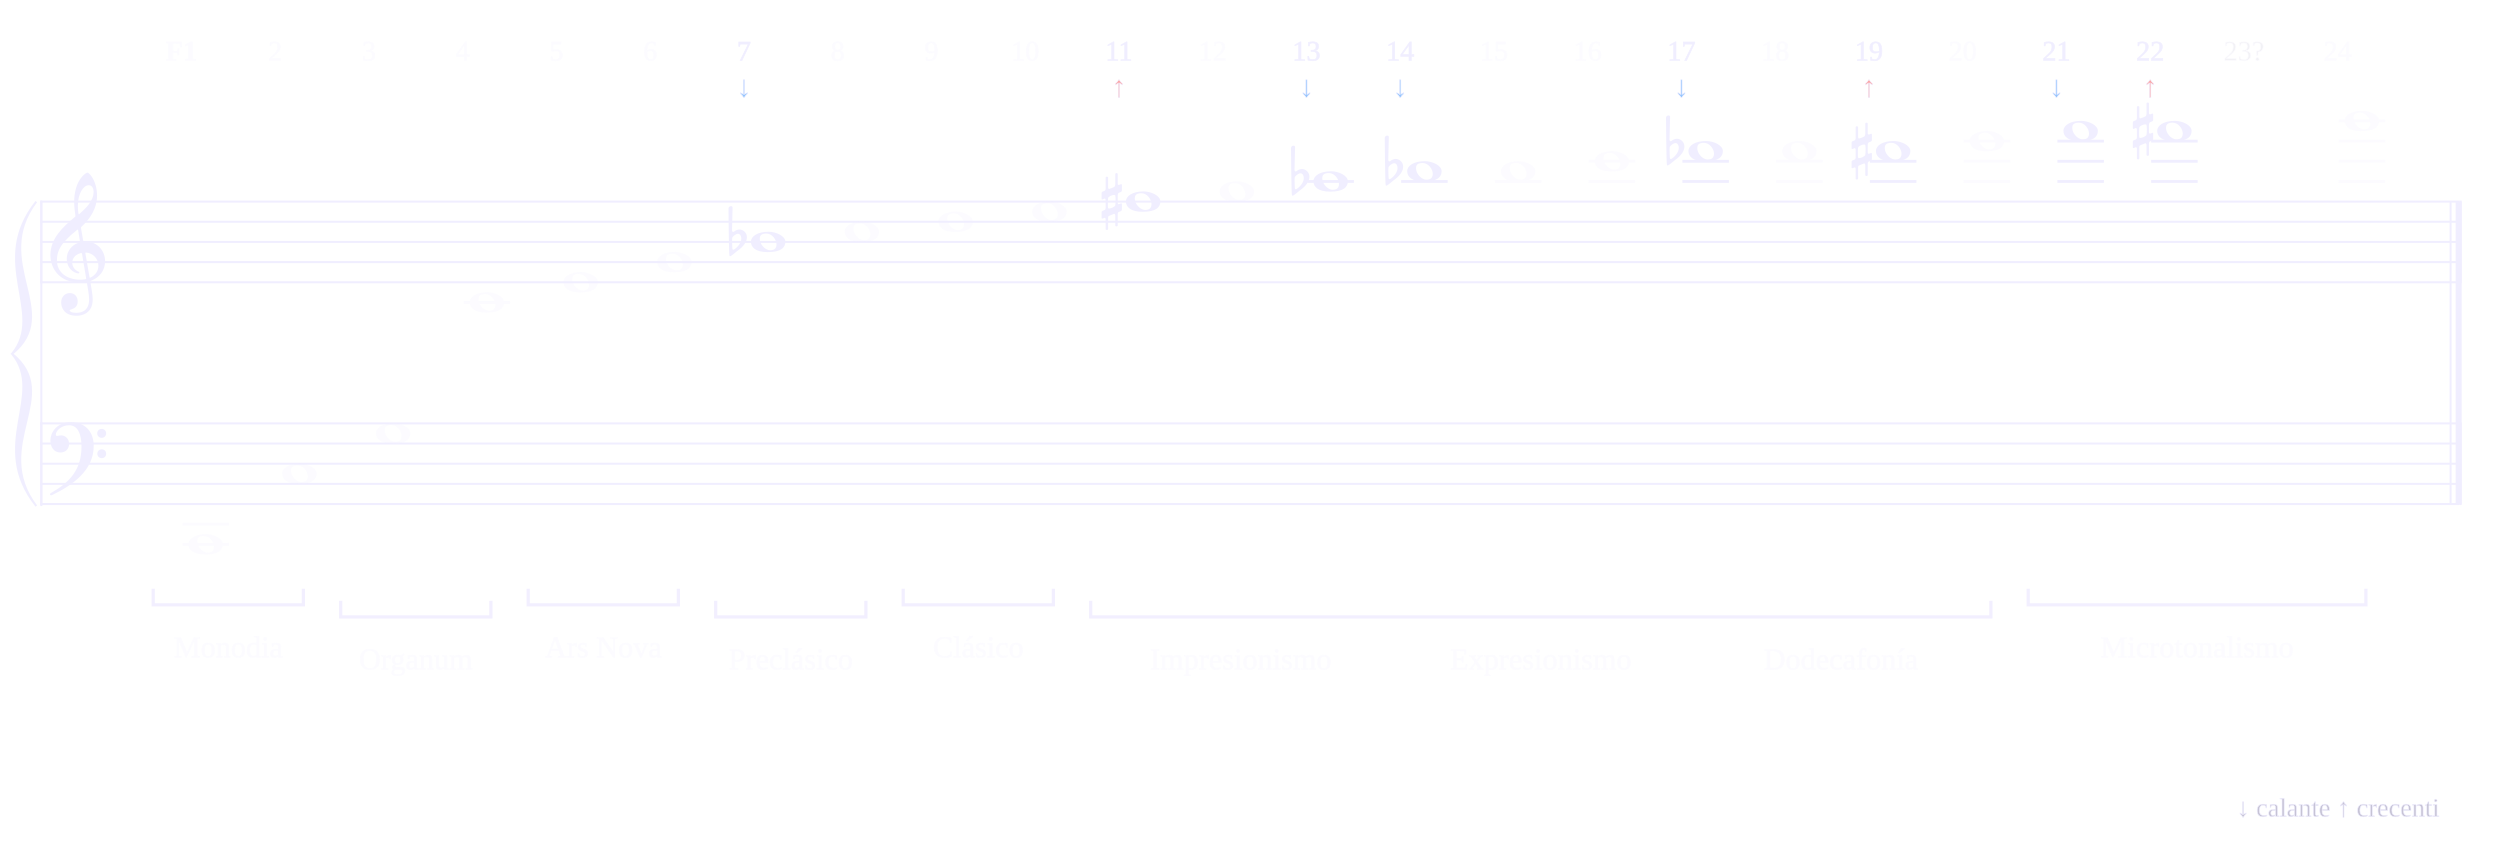
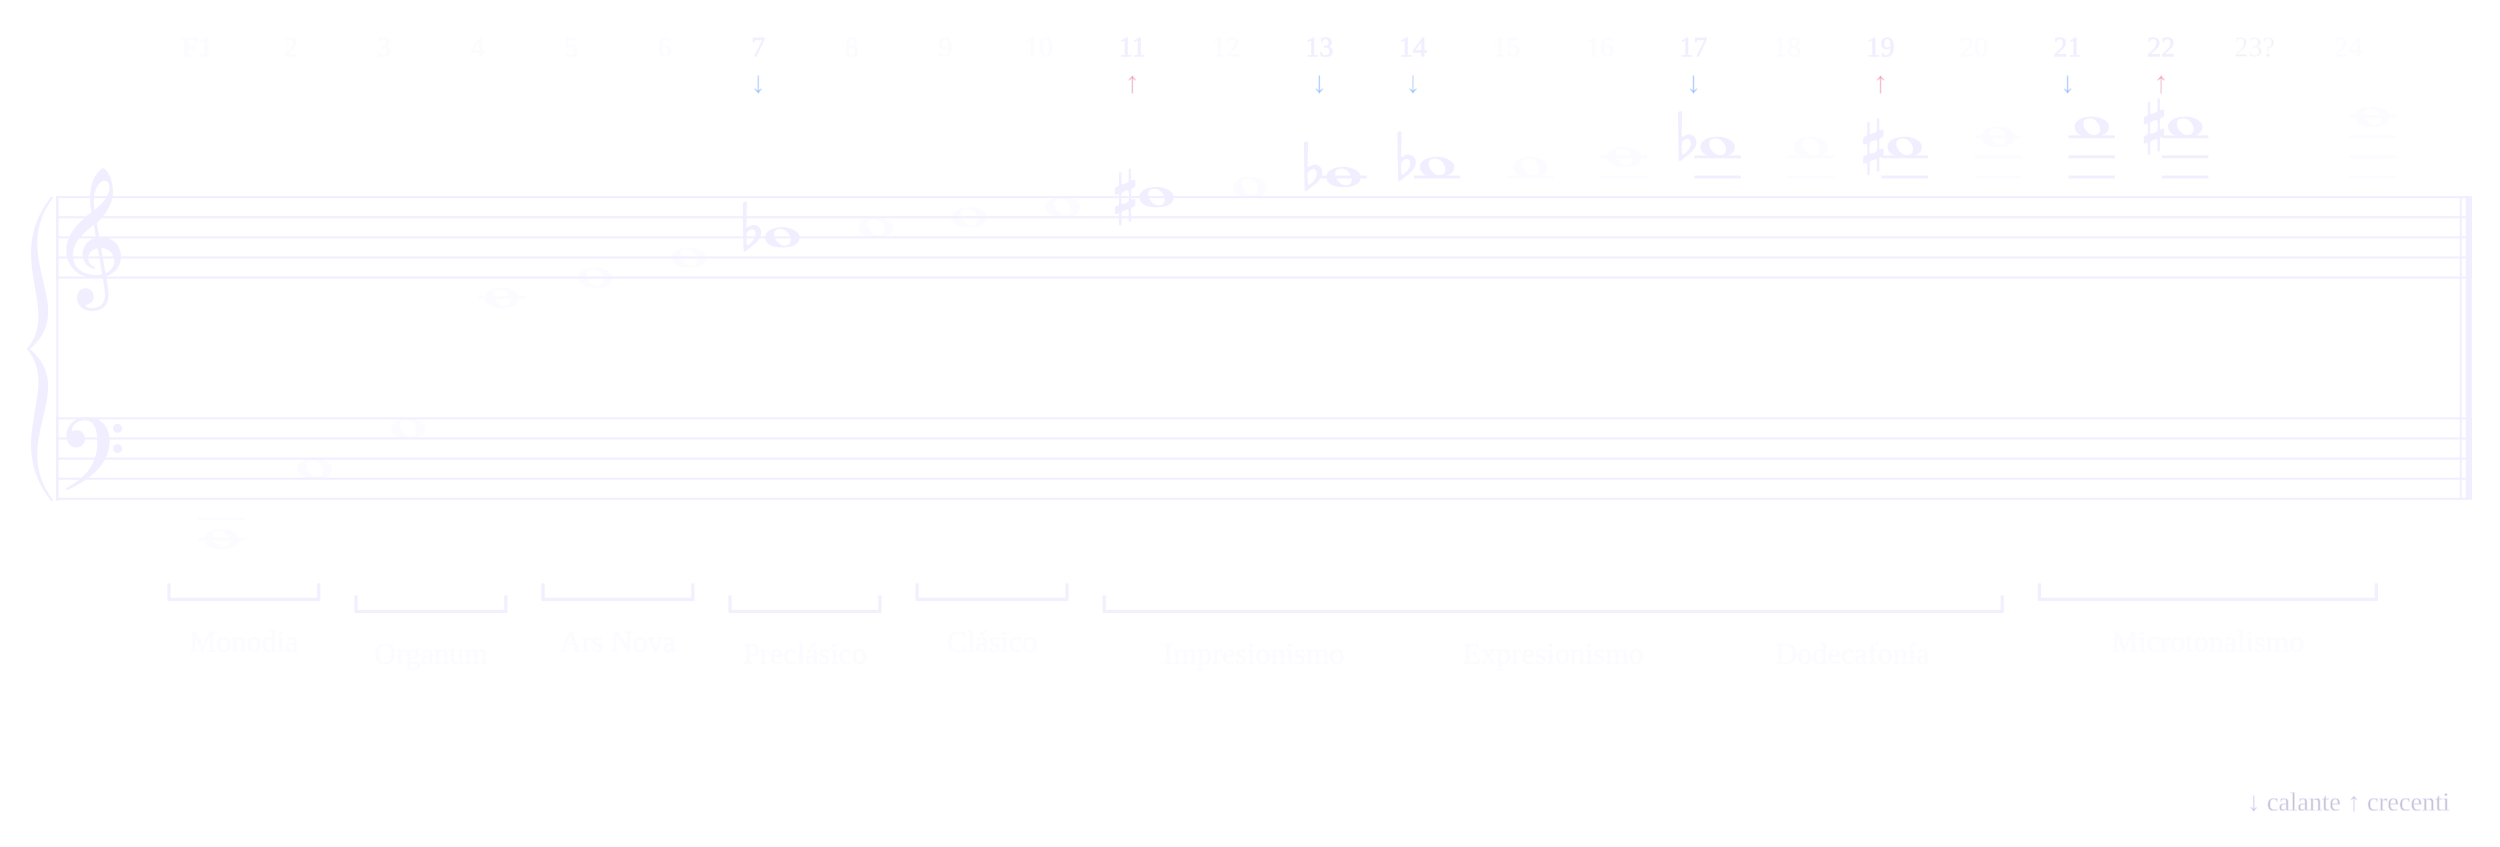
- <svg xmlns="http://www.w3.org/2000/svg" stroke-width="0.3" stroke-dasharray="none" fill="#f0eeff" stroke="#f0eeff" font-family="Arial, sans-serif" font-size="10pt" font-weight="normal" font-style="normal" viewBox="0 0 1240 420" role="img" style="width: 1240px; height: 420px;">
+ <svg xmlns="http://www.w3.org/2000/svg" stroke-width="0.3" stroke-dasharray="none" fill="#f0eeff" stroke="#f0eeff" font-family="Arial, sans-serif" font-size="10pt" font-weight="normal" font-style="normal" viewBox="-8 3 1243 419" style="width: 1240px; height: 420px;" role="img">
  <g class="vf-stave" id="vf-auto2156" stroke-width="1" fill="#f0eeff" stroke="#f0eeff">
    <path fill="none" d="M20 100L1220 100" />
    <path fill="none" d="M20 110L1220 110" />
    <path fill="none" d="M20 120L1220 120" />
    <path fill="none" d="M20 130L1220 130" />
    <path fill="none" d="M20 140L1220 140" />
  </g>
  <g class="vf-stavebarline" id="vf-auto2157" fill="#f0eeff" stroke="#f0eeff">
    <rect x="20" y="99.5" width="1" height="41" stroke="none" />
  </g>
  <g class="vf-stavebarline" id="vf-auto2158" fill="#f0eeff" stroke="#f0eeff">
    <rect x="1220" y="99.5" width="1" height="41" stroke="none" />
  </g>
  <g class="vf-clef" id="vf-auto2159" fill="#f0eeff" stroke="#f0eeff">
    <path stroke="none" d="M40.191 113.208C40.135 112.731,40.191 112.703,40.444 112.45C44.824 108.378,48.138 103.24,48.138 97.034C48.138 93.524,47.155 90.042,45.498 87.627C44.881 86.729,43.842 85.606,43.392 85.606C42.831 85.606,41.567 86.644,40.781 87.543C37.776 90.856,36.794 95.911,36.794 100.123C36.794 102.454,37.102 105.093,37.383 106.75C37.468 107.227,37.496 107.311,37.018 107.733C31.178 112.534,25 118.319,25 126.49C25 133.51,29.802 140.193,39.714 140.193C40.641 140.193,41.708 140.109,42.522 139.94C42.943 139.856,43.027 139.828,43.112 140.305C43.589 143.029,44.207 146.539,44.207 148.449C44.207 154.43,40.163 155.16,37.776 155.16C35.586 155.16,34.547 154.514,34.547 153.98C34.547 153.7,34.912 153.587,35.839 153.278C37.102 152.913,38.535 151.846,38.535 149.488C38.535 147.269,37.131 145.36,34.66 145.36C31.964 145.36,30.335 147.522,30.335 150.021C30.335 152.632,31.908 156.62,38.029 156.62C40.725 156.62,45.976 155.384,45.976 148.533C45.976 146.202,45.246 142.383,44.824 139.856C44.74 139.379,44.768 139.435,45.33 139.182C49.43 137.554,52.125 134.128,52.125 129.551C52.125 124.384,48.334 119.807,42.382 119.807C41.343 119.807,41.343 119.807,41.202 119.077M44.01 91.867C45.33 91.867,46.425 92.962,46.425 95.181C46.425 99.674,42.578 103.324,39.405 106.104C39.124 106.357,38.956 106.3,38.872 105.767C38.703 104.728,38.619 103.352,38.619 102.06C38.619 95.742,41.539 91.867,44.01 91.867M39.602 119.414C39.714 120.172,39.714 120.144,38.984 120.369C35.446 121.576,33.115 124.777,33.115 128.231C33.115 131.853,35.025 134.437,37.776 135.391C38.113 135.504,38.591 135.616,38.872 135.616C39.18 135.616,39.349 135.419,39.349 135.167C39.349 134.886,39.04 134.774,38.759 134.661C37.046 133.931,35.839 132.19,35.839 130.337C35.839 128.006,37.411 126.293,39.882 125.591C40.528 125.423,40.612 125.479,40.697 125.928L42.718 137.975C42.803 138.424,42.747 138.424,42.157 138.536C41.511 138.649,40.697 138.733,39.882 138.733C32.806 138.733,28.229 134.802,28.229 129.186C28.229 126.799,28.65 123.598,31.992 119.807C34.435 117.111,36.288 115.595,38.17 114.079C38.591 113.742,38.675 113.798,38.759 114.219M42.382 125.844C42.297 125.339,42.353 125.226,42.831 125.283C46.116 125.563,48.812 128.315,48.812 131.853C48.812 134.409,47.267 136.458,45.021 137.61C44.544 137.834,44.459 137.834,44.375 137.357" />
  </g>
  <g class="vf-stave" id="vf-auto2160" stroke-width="1" fill="#f0eeff" stroke="#f0eeff">
    <path fill="none" d="M20 210L1220 210" />
    <path fill="none" d="M20 220L1220 220" />
    <path fill="none" d="M20 230L1220 230" />
    <path fill="none" d="M20 240L1220 240" />
    <path fill="none" d="M20 250L1220 250" />
  </g>
  <g class="vf-stavebarline" id="vf-auto2161" fill="#f0eeff" stroke="#f0eeff">
    <rect x="20" y="209.5" width="1" height="41" stroke="none" />
  </g>
  <g class="vf-stavebarline" id="vf-auto2162" fill="#f0eeff" stroke="#f0eeff">
    <rect x="1220" y="209.5" width="1" height="41" stroke="none" />
  </g>
  <g class="vf-clef" id="vf-auto2163" fill="#f0eeff" stroke="#f0eeff">
    <path stroke="none" d="M35.193 209.414C28.145 209.414,25 214.552,25 218.428C25 221.657,26.685 224.437,29.97 224.437C32.525 224.437,34.266 222.668,34.266 220.168C34.266 217.585,32.357 215.956,30.391 215.956C29.296 215.956,28.875 216.237,28.37 216.237C27.836 216.237,27.696 215.928,27.696 215.507C27.696 213.907,30.139 210.93,34.266 210.93C38.535 210.93,40.416 215.142,40.416 221.488C40.416 232.776,34.828 239.094,25.393 244.458C25.028 244.654,24.803 244.879,24.803 245.188C24.803 245.44,24.972 245.665,25.337 245.665C25.534 245.665,25.758 245.609,26.011 245.469C35.951 240.611,46.481 233.422,46.481 221.123C46.481 214.103,42.185 209.414,35.193 209.414M50.44 212.727C49.177 212.727,48.222 213.682,48.222 214.946C48.222 216.209,49.177 217.164,50.44 217.164C51.676 217.164,52.659 216.209,52.659 214.946C52.659 213.682,51.676 212.727,50.44 212.727M50.469 222.864C49.233 222.864,48.278 223.791,48.278 225.054C48.278 226.318,49.233 227.245,50.469 227.245C51.732 227.245,52.659 226.318,52.659 225.054C52.659 223.791,51.732 222.864,50.469 222.864" />
  </g>
  <path fill="#f0eeff" stroke="none" d="M18 100C-4.8 130.2,31.2 155.115,6 175.5C31.2 195.885,-4.8 220.8,18 251C-6 220.8,22.8 195.885,6 175.5C22.8 155.115,-6 130.2,18 100" />
  <path stroke-width="1" fill="none" stroke="#f0eeff" d="M18 100C-4.8 130.2,31.2 155.115,6 175.5C31.2 195.885,-4.8 220.8,18 251C-6 220.8,22.8 195.885,6 175.5C22.8 155.115,-6 130.2,18 100" />
  <rect x="20" y="100" width="1" height="151" fill="#f0eeff" stroke="none" />
  <rect x="1215" y="100" width="1" height="150" fill="#f0eeff" stroke="none" />
  <rect x="1218" y="100" width="3" height="150" fill="#f0eeff" stroke="none" />
  <g fill="#f0eeff" stroke="#f0eeff" opacity="0.22">
    <g class="vf-stavenote" id="vf-auto2167">
      <path stroke-width="1.4" fill="none" stroke="#f0eeff" d="M90.464 260L113.536 260" />
      <path stroke-width="1.4" fill="none" stroke="#f0eeff" d="M90.464 270L113.536 270" />
      <g class="vf-notehead" id="vf-auto2170" pointer-events="bounding-box">
        <path stroke="none" d="M102.197 264.946C96.833 264.946,93.464 267.164,93.464 269.916C93.464 272.64,95.766 275.054,101.803 275.054C108.43 275.054,110.536 272.752,110.536 269.916C110.536 267.052,105.959 264.946,102.197 264.946M97.956 267.445C98.406 266.041,99.894 265.844,101.158 265.844C103.938 265.844,106.156 268.821,106.156 271.264C106.156 272.499,105.622 273.65,104.303 273.959C103.909 274.072,103.46 274.128,103.039 274.128C101.579 274.128,100.091 273.145,99.248 272.022C98.434 271.095,97.844 269.719,97.844 268.428C97.844 268.091,97.872 267.782,97.956 267.445" />
      </g>
    </g>
    <text x="90" y="30" fill="#f0eeff" font-family="Georgia, &quot;Times New Roman&quot;, serif" font-size="14" text-anchor="middle" font-weight="bold">F1</text>
  </g>
  <g fill="#f0eeff" stroke="#f0eeff" opacity="0.22">
    <g class="vf-stavenote" id="vf-auto2171">
      <g class="vf-notehead" id="vf-auto2174" pointer-events="bounding-box">
        <path stroke="none" d="M148.697 229.946C143.333 229.946,139.964 232.164,139.964 234.916C139.964 237.64,142.266 240.054,148.303 240.054C154.93 240.054,157.036 237.752,157.036 234.916C157.036 232.052,152.459 229.946,148.697 229.946M144.456 232.445C144.906 231.041,146.394 230.844,147.658 230.844C150.438 230.844,152.656 233.821,152.656 236.264C152.656 237.499,152.122 238.65,150.803 238.959C150.409 239.072,149.96 239.128,149.539 239.128C148.079 239.128,146.591 238.145,145.748 237.022C144.934 236.095,144.344 234.719,144.344 233.428C144.344 233.091,144.372 232.782,144.456 232.445" />
      </g>
    </g>
    <text x="136.5" y="30" fill="#f0eeff" font-family="Georgia, &quot;Times New Roman&quot;, serif" font-size="14" text-anchor="middle">2</text>
  </g>
  <g fill="#f0eeff" stroke="#f0eeff" opacity="0.22">
    <g class="vf-stavenote" id="vf-auto2175">
      <g class="vf-notehead" id="vf-auto2178" pointer-events="bounding-box">
        <path stroke="none" d="M195.197 209.946C189.833 209.946,186.464 212.164,186.464 214.916C186.464 217.64,188.766 220.054,194.803 220.054C201.43 220.054,203.536 217.752,203.536 214.916C203.536 212.052,198.959 209.946,195.197 209.946M190.956 212.445C191.406 211.041,192.894 210.844,194.158 210.844C196.938 210.844,199.156 213.821,199.156 216.264C199.156 217.499,198.622 218.65,197.303 218.959C196.909 219.072,196.46 219.128,196.039 219.128C194.579 219.128,193.091 218.145,192.248 217.022C191.434 216.095,190.844 214.719,190.844 213.428C190.844 213.091,190.872 212.782,190.956 212.445" />
      </g>
    </g>
    <text x="183" y="30" fill="#f0eeff" font-family="Georgia, &quot;Times New Roman&quot;, serif" font-size="14" text-anchor="middle">3</text>
  </g>
  <g fill="#f0eeff" stroke="#f0eeff" opacity="0.22">
    <g class="vf-stavenote" id="vf-auto2179">
      <path stroke-width="1.4" fill="none" stroke="#f0eeff" d="M229.964 150L253.036 150" />
      <g class="vf-notehead" id="vf-auto2182" pointer-events="bounding-box">
        <path stroke="none" d="M241.697 144.946C236.333 144.946,232.964 147.164,232.964 149.916C232.964 152.64,235.266 155.054,241.303 155.054C247.93 155.054,250.036 152.752,250.036 149.916C250.036 147.052,245.459 144.946,241.697 144.946M237.456 147.445C237.906 146.041,239.394 145.844,240.658 145.844C243.438 145.844,245.656 148.821,245.656 151.264C245.656 152.499,245.122 153.65,243.803 153.959C243.409 154.072,242.96 154.128,242.539 154.128C241.079 154.128,239.591 153.145,238.748 152.022C237.934 151.095,237.344 149.719,237.344 148.428C237.344 148.091,237.372 147.782,237.456 147.445" />
      </g>
    </g>
    <text x="229.5" y="30" fill="#f0eeff" font-family="Georgia, &quot;Times New Roman&quot;, serif" font-size="14" text-anchor="middle">4</text>
  </g>
  <g fill="#f0eeff" stroke="#f0eeff" opacity="0.22">
    <g class="vf-stavenote" id="vf-auto2183">
      <g class="vf-notehead" id="vf-auto2186" pointer-events="bounding-box">
        <path stroke="none" d="M288.197 134.946C282.833 134.946,279.464 137.164,279.464 139.916C279.464 142.64,281.766 145.054,287.803 145.054C294.43 145.054,296.536 142.752,296.536 139.916C296.536 137.052,291.959 134.946,288.197 134.946M283.956 137.445C284.406 136.041,285.894 135.844,287.158 135.844C289.938 135.844,292.156 138.821,292.156 141.264C292.156 142.499,291.622 143.65,290.303 143.959C289.909 144.072,289.46 144.128,289.039 144.128C287.579 144.128,286.091 143.145,285.248 142.022C284.434 141.095,283.844 139.719,283.844 138.428C283.844 138.091,283.872 137.782,283.956 137.445" />
      </g>
    </g>
    <text x="276" y="30" fill="#f0eeff" font-family="Georgia, &quot;Times New Roman&quot;, serif" font-size="14" text-anchor="middle">5</text>
  </g>
  <g fill="#f0eeff" stroke="#f0eeff" opacity="0.22">
    <g class="vf-stavenote" id="vf-auto2187">
      <g class="vf-notehead" id="vf-auto2190" pointer-events="bounding-box">
        <path stroke="none" d="M334.697 124.946C329.333 124.946,325.964 127.164,325.964 129.916C325.964 132.64,328.266 135.054,334.303 135.054C340.93 135.054,343.036 132.752,343.036 129.916C343.036 127.052,338.459 124.946,334.697 124.946M330.456 127.445C330.906 126.041,332.394 125.844,333.658 125.844C336.438 125.844,338.656 128.821,338.656 131.264C338.656 132.499,338.122 133.65,336.803 133.959C336.409 134.072,335.96 134.128,335.539 134.128C334.079 134.128,332.591 133.145,331.748 132.022C330.934 131.095,330.344 129.719,330.344 128.428C330.344 128.091,330.372 127.782,330.456 127.445" />
      </g>
    </g>
    <text x="322.5" y="30" fill="#f0eeff" font-family="Georgia, &quot;Times New Roman&quot;, serif" font-size="14" text-anchor="middle">6</text>
  </g>
  <g fill="#f0eeff" stroke="#f0eeff">
    <g class="vf-stavenote" id="vf-auto2191">
      <g class="vf-notehead" id="vf-auto2194" pointer-events="bounding-box">
        <path stroke="none" d="M381.197 114.946C375.833 114.946,372.464 117.164,372.464 119.916C372.464 122.64,374.766 125.054,380.803 125.054C387.43 125.054,389.536 122.752,389.536 119.916C389.536 117.052,384.959 114.946,381.197 114.946M376.956 117.445C377.406 116.041,378.894 115.844,380.158 115.844C382.938 115.844,385.156 118.821,385.156 121.264C385.156 122.499,384.622 123.65,383.303 123.959C382.909 124.072,382.46 124.128,382.039 124.128C380.579 124.128,379.091 123.145,378.248 122.022C377.434 121.095,376.844 119.719,376.844 118.428C376.844 118.091,376.872 117.782,376.956 117.445" />
        <path stroke="none" d="M361.815 126.88C361.955 127.048,362.068 127.076,362.18 127.076C362.32 127.076,362.433 126.992,362.433 126.992C363.64 126.318,364.623 125.223,365.634 124.521C369.228 122.022,370.464 119.551,370.464 117.697C370.464 115.395,368.695 113.935,366.841 113.822C366.139 113.822,365.185 114.131,364.623 114.496C364.37 114.693,363.921 115.058,363.724 115.058C363.64 115.058,363.612 115.058,363.528 115.03C363.247 114.918,363.079 114.609,363.079 114.328C363.107 113.457,363.359 103.742,363.359 102.927C363.359 102.478,362.994 102.253,362.601 102.253C362.012 102.253,361.366 102.647,361.338 103.377C361.338 103.377,361.506 126.458,361.815 126.88M363.247 123.285C363.247 123.285,363.107 120.842,363.107 119.242C363.107 118.596,363.163 118.091,363.191 117.95C363.472 117.136,365.1 115.956,366.027 115.956C367.206 115.956,367.684 117.304,367.684 118.315C367.684 120.477,365.83 122.668,364.09 123.763C363.921 123.847,363.809 123.875,363.696 123.875C363.331 123.875,363.247 123.482,363.247 123.285" />
      </g>
    </g>
    <text x="369" y="30" fill="#f0eeff" font-family="Georgia, &quot;Times New Roman&quot;, serif" font-size="14" text-anchor="middle">7</text>
    <text x="369" y="48" fill="#93c5fd" font-family="Georgia, &quot;Times New Roman&quot;, serif" font-size="15" text-anchor="middle">↓</text>
  </g>
  <g fill="#f0eeff" stroke="#f0eeff" opacity="0.22">
    <g class="vf-stavenote" id="vf-auto2197">
      <g class="vf-notehead" id="vf-auto2200" pointer-events="bounding-box">
        <path stroke="none" d="M427.697 109.946C422.333 109.946,418.964 112.164,418.964 114.916C418.964 117.64,421.266 120.054,427.303 120.054C433.93 120.054,436.036 117.752,436.036 114.916C436.036 112.052,431.459 109.946,427.697 109.946M423.456 112.445C423.906 111.041,425.394 110.844,426.658 110.844C429.438 110.844,431.656 113.821,431.656 116.264C431.656 117.499,431.122 118.65,429.803 118.959C429.409 119.072,428.96 119.128,428.539 119.128C427.079 119.128,425.591 118.145,424.748 117.022C423.934 116.095,423.344 114.719,423.344 113.428C423.344 113.091,423.372 112.782,423.456 112.445" />
      </g>
    </g>
    <text x="415.5" y="30" fill="#f0eeff" font-family="Georgia, &quot;Times New Roman&quot;, serif" font-size="14" text-anchor="middle">8</text>
  </g>
  <g fill="#f0eeff" stroke="#f0eeff" opacity="0.22">
    <g class="vf-stavenote" id="vf-auto2201">
      <g class="vf-notehead" id="vf-auto2204" pointer-events="bounding-box">
        <path stroke="none" d="M474.197 104.946C468.833 104.946,465.464 107.164,465.464 109.916C465.464 112.64,467.766 115.054,473.803 115.054C480.43 115.054,482.536 112.752,482.536 109.916C482.536 107.052,477.959 104.946,474.197 104.946M469.956 107.445C470.406 106.041,471.894 105.844,473.158 105.844C475.938 105.844,478.156 108.821,478.156 111.264C478.156 112.499,477.622 113.65,476.303 113.959C475.909 114.072,475.46 114.128,475.039 114.128C473.579 114.128,472.091 113.145,471.248 112.022C470.434 111.095,469.844 109.719,469.844 108.428C469.844 108.091,469.872 107.782,469.956 107.445" />
      </g>
    </g>
    <text x="462" y="30" fill="#f0eeff" font-family="Georgia, &quot;Times New Roman&quot;, serif" font-size="14" text-anchor="middle">9</text>
  </g>
  <g fill="#f0eeff" stroke="#f0eeff" opacity="0.22">
    <g class="vf-stavenote" id="vf-auto2205">
      <g class="vf-notehead" id="vf-auto2208" pointer-events="bounding-box">
        <path stroke="none" d="M520.697 99.946C515.333 99.946,511.964 102.164,511.964 104.916C511.964 107.64,514.266 110.054,520.303 110.054C526.93 110.054,529.036 107.752,529.036 104.916C529.036 102.052,524.459 99.946,520.697 99.946M516.456 102.445C516.906 101.041,518.394 100.844,519.658 100.844C522.438 100.844,524.656 103.821,524.656 106.264C524.656 107.499,524.122 108.65,522.803 108.959C522.409 109.072,521.96 109.128,521.539 109.128C520.079 109.128,518.591 108.145,517.748 107.022C516.934 106.095,516.344 104.719,516.344 103.428C516.344 103.091,516.372 102.782,516.456 102.445" />
      </g>
    </g>
    <text x="508.5" y="30" fill="#f0eeff" font-family="Georgia, &quot;Times New Roman&quot;, serif" font-size="14" text-anchor="middle">10</text>
  </g>
  <g fill="#f0eeff" stroke="#f0eeff">
    <g class="vf-stavenote" id="vf-auto2209">
      <g class="vf-notehead" id="vf-auto2212" pointer-events="bounding-box">
        <path stroke="none" d="M567.197 94.946C561.833 94.946,558.464 97.164,558.464 99.916C558.464 102.64,560.766 105.054,566.803 105.054C573.43 105.054,575.536 102.752,575.536 99.916C575.536 97.052,570.959 94.946,567.197 94.946M562.956 97.445C563.406 96.041,564.894 95.844,566.158 95.844C568.938 95.844,571.156 98.821,571.156 101.264C571.156 102.499,570.622 103.65,569.303 103.959C568.909 104.072,568.46 104.128,568.039 104.128C566.579 104.128,565.091 103.145,564.248 102.022C563.434 101.095,562.844 99.719,562.844 98.428C562.844 98.091,562.872 97.782,562.956 97.445" />
        <path stroke="none" d="M555.958 95.226C556.239 95.114,556.464 94.777,556.464 94.552L556.464 91.66C556.464 91.464,556.323 91.351,556.155 91.351C556.099 91.351,556.042 91.351,555.958 91.379C555.958 91.379,555.144 91.716,554.947 91.744C554.667 91.744,554.386 91.548,554.386 91.239L554.386 86.297C554.386 86.044,554.133 85.848,553.824 85.848C553.431 85.848,553.178 86.044,553.178 86.297L553.178 91.548C553.122 91.941,553.01 92.475,552.645 92.727C552.167 93.008,550.792 93.57,550.09 93.738C549.753 93.738,549.612 93.261,549.612 92.924L549.612 88.066C549.612 87.841,549.331 87.617,549.051 87.617C548.657 87.617,548.405 87.841,548.405 88.066L548.405 93.542C548.405 94.103,548.152 94.496,547.927 94.609C547.675 94.749,546.86 95.058,546.86 95.058C546.58 95.142,546.383 95.479,546.383 95.704L546.383 98.596C546.383 98.821,546.495 98.961,546.748 98.961L546.832 98.905C546.86 98.905,547.478 98.652,547.787 98.512L547.843 98.456C548.152 98.456,548.405 98.877,548.405 99.186L548.405 103.201C548.405 103.65,548.208 104.015,547.955 104.128C547.731 104.212,546.86 104.577,546.86 104.577C546.58 104.661,546.383 104.97,546.383 105.223L546.383 108.087C546.383 108.34,546.495 108.452,546.748 108.452L546.832 108.424C546.86 108.424,547.422 108.171,547.787 108.059C547.843 108.003,547.871 108.003,547.927 108.003C548.208 108.003,548.405 108.452,548.405 108.649L548.405 113.619C548.405 113.872,548.657 114.068,548.938 114.068C549.331 114.068,549.612 113.872,549.612 113.619L549.612 108.003C549.612 107.469,549.809 107.188,550.033 107.104L552.476 106.093C552.476 106.093,552.532 106.093,552.532 106.093L552.617 106.065C552.982 106.065,553.178 106.543,553.178 106.795L553.178 111.85C553.178 112.102,553.431 112.299,553.712 112.299C554.133 112.299,554.386 112.102,554.386 111.85L554.386 106.093C554.386 105.784,554.554 105.307,554.835 105.167C555.116 105.054,555.958 104.717,555.958 104.717C556.239 104.605,556.464 104.296,556.464 104.044L556.464 101.179C556.464 100.983,556.323 100.842,556.155 100.842C556.099 100.842,556.042 100.842,555.958 100.899L554.919 101.292C554.667 101.292,554.386 101.039,554.386 100.562L554.386 96.799C554.386 96.518,554.582 95.76,554.919 95.62M553.178 101.825C552.926 102.64,551.044 103.426,550.09 103.426C549.865 103.426,549.668 103.37,549.612 103.229C549.528 103.061,549.5 102.19,549.5 101.207C549.5 99.972,549.528 98.54,549.612 98.231C549.696 97.529,551.55 96.687,552.561 96.687C552.841 96.687,553.094 96.771,553.178 96.939C553.263 97.136,553.347 98.147,553.347 99.242C553.347 100.337,553.263 101.46,553.178 101.825" />
      </g>
    </g>
    <text x="555" y="30" fill="#f0eeff" font-family="Georgia, &quot;Times New Roman&quot;, serif" font-size="14" text-anchor="middle">11</text>
    <text x="555" y="48" fill="#fca5a5" font-family="Georgia, &quot;Times New Roman&quot;, serif" font-size="15" text-anchor="middle">↑</text>
  </g>
  <g fill="#f0eeff" stroke="#f0eeff" opacity="0.22">
    <g class="vf-stavenote" id="vf-auto2215">
      <g class="vf-notehead" id="vf-auto2218" pointer-events="bounding-box">
        <path stroke="none" d="M613.697 89.946C608.333 89.946,604.964 92.164,604.964 94.916C604.964 97.64,607.266 100.054,613.303 100.054C619.93 100.054,622.036 97.752,622.036 94.916C622.036 92.052,617.459 89.946,613.697 89.946M609.456 92.445C609.906 91.041,611.394 90.844,612.658 90.844C615.438 90.844,617.656 93.821,617.656 96.264C617.656 97.499,617.122 98.65,615.803 98.959C615.409 99.072,614.96 99.128,614.539 99.128C613.079 99.128,611.591 98.145,610.748 97.022C609.934 96.095,609.344 94.719,609.344 93.428C609.344 93.091,609.372 92.782,609.456 92.445" />
      </g>
    </g>
    <text x="601.5" y="30" fill="#f0eeff" font-family="Georgia, &quot;Times New Roman&quot;, serif" font-size="14" text-anchor="middle">12</text>
  </g>
  <g fill="#f0eeff" stroke="#f0eeff">
    <g class="vf-stavenote" id="vf-auto2219">
      <path stroke-width="1.4" fill="none" stroke="#f0eeff" d="M648.464 90L671.536 90" />
      <g class="vf-notehead" id="vf-auto2222" pointer-events="bounding-box">
        <path stroke="none" d="M660.197 84.946C654.833 84.946,651.464 87.164,651.464 89.916C651.464 92.64,653.766 95.054,659.803 95.054C666.43 95.054,668.536 92.752,668.536 89.916C668.536 87.052,663.959 84.946,660.197 84.946M655.956 87.445C656.406 86.041,657.894 85.844,659.158 85.844C661.938 85.844,664.156 88.821,664.156 91.264C664.156 92.499,663.622 93.65,662.303 93.959C661.909 94.072,661.46 94.128,661.039 94.128C659.579 94.128,658.091 93.145,657.248 92.022C656.434 91.095,655.844 89.719,655.844 88.428C655.844 88.091,655.872 87.782,655.956 87.445" />
        <path stroke="none" d="M640.815 96.88C640.955 97.048,641.068 97.076,641.18 97.076C641.32 97.076,641.433 96.992,641.433 96.992C642.64 96.318,643.623 95.223,644.634 94.521C648.228 92.022,649.464 89.551,649.464 87.697C649.464 85.395,647.695 83.935,645.841 83.822C645.139 83.822,644.185 84.131,643.623 84.496C643.37 84.693,642.921 85.058,642.724 85.058C642.64 85.058,642.612 85.058,642.528 85.03C642.247 84.918,642.079 84.609,642.079 84.328C642.107 83.457,642.359 73.742,642.359 72.927C642.359 72.478,641.994 72.253,641.601 72.253C641.012 72.253,640.366 72.647,640.338 73.377C640.338 73.377,640.506 96.458,640.815 96.88M642.247 93.285C642.247 93.285,642.107 90.842,642.107 89.242C642.107 88.596,642.163 88.091,642.191 87.95C642.472 87.136,644.1 85.956,645.027 85.956C646.206 85.956,646.684 87.304,646.684 88.315C646.684 90.477,644.83 92.668,643.09 93.763C642.921 93.847,642.809 93.875,642.696 93.875C642.331 93.875,642.247 93.482,642.247 93.285" />
      </g>
    </g>
    <text x="648" y="30" fill="#f0eeff" font-family="Georgia, &quot;Times New Roman&quot;, serif" font-size="14" text-anchor="middle">13</text>
    <text x="648" y="48" fill="#93c5fd" font-family="Georgia, &quot;Times New Roman&quot;, serif" font-size="15" text-anchor="middle">↓</text>
  </g>
  <g fill="#f0eeff" stroke="#f0eeff">
    <g class="vf-stavenote" id="vf-auto2225">
      <path stroke-width="1.4" fill="none" stroke="#f0eeff" d="M694.964 90L718.036 90" />
      <g class="vf-notehead" id="vf-auto2228" pointer-events="bounding-box">
        <path stroke="none" d="M706.697 79.946C701.333 79.946,697.964 82.164,697.964 84.916C697.964 87.64,700.266 90.054,706.303 90.054C712.93 90.054,715.036 87.752,715.036 84.916C715.036 82.052,710.459 79.946,706.697 79.946M702.456 82.445C702.906 81.041,704.394 80.844,705.658 80.844C708.438 80.844,710.656 83.821,710.656 86.264C710.656 87.499,710.122 88.65,708.803 88.959C708.409 89.072,707.96 89.128,707.539 89.128C706.079 89.128,704.591 88.145,703.748 87.022C702.934 86.095,702.344 84.719,702.344 83.428C702.344 83.091,702.372 82.782,702.456 82.445" />
        <path stroke="none" d="M687.315 91.88C687.455 92.048,687.568 92.076,687.68 92.076C687.82 92.076,687.933 91.992,687.933 91.992C689.14 91.318,690.123 90.223,691.134 89.521C694.728 87.022,695.964 84.551,695.964 82.697C695.964 80.395,694.195 78.935,692.341 78.822C691.639 78.822,690.685 79.131,690.123 79.496C689.87 79.693,689.421 80.058,689.224 80.058C689.14 80.058,689.112 80.058,689.028 80.03C688.747 79.918,688.579 79.609,688.579 79.328C688.607 78.457,688.859 68.742,688.859 67.927C688.859 67.478,688.494 67.253,688.101 67.253C687.512 67.253,686.866 67.647,686.838 68.377C686.838 68.377,687.006 91.458,687.315 91.88M688.747 88.285C688.747 88.285,688.607 85.842,688.607 84.242C688.607 83.596,688.663 83.091,688.691 82.95C688.972 82.136,690.6 80.956,691.527 80.956C692.706 80.956,693.184 82.304,693.184 83.315C693.184 85.477,691.33 87.668,689.59 88.763C689.421 88.847,689.309 88.875,689.196 88.875C688.831 88.875,688.747 88.482,688.747 88.285" />
      </g>
    </g>
    <text x="694.5" y="30" fill="#f0eeff" font-family="Georgia, &quot;Times New Roman&quot;, serif" font-size="14" text-anchor="middle">14</text>
    <text x="694.5" y="48" fill="#93c5fd" font-family="Georgia, &quot;Times New Roman&quot;, serif" font-size="15" text-anchor="middle">↓</text>
  </g>
  <g fill="#f0eeff" stroke="#f0eeff" opacity="0.22">
    <g class="vf-stavenote" id="vf-auto2231">
      <path stroke-width="1.4" fill="none" stroke="#f0eeff" d="M741.464 90L764.536 90" />
      <g class="vf-notehead" id="vf-auto2234" pointer-events="bounding-box">
        <path stroke="none" d="M753.197 79.946C747.833 79.946,744.464 82.164,744.464 84.916C744.464 87.64,746.766 90.054,752.803 90.054C759.43 90.054,761.536 87.752,761.536 84.916C761.536 82.052,756.959 79.946,753.197 79.946M748.956 82.445C749.406 81.041,750.894 80.844,752.158 80.844C754.938 80.844,757.156 83.821,757.156 86.264C757.156 87.499,756.622 88.65,755.303 88.959C754.909 89.072,754.46 89.128,754.039 89.128C752.579 89.128,751.091 88.145,750.248 87.022C749.434 86.095,748.844 84.719,748.844 83.428C748.844 83.091,748.872 82.782,748.956 82.445" />
      </g>
    </g>
    <text x="741" y="30" fill="#f0eeff" font-family="Georgia, &quot;Times New Roman&quot;, serif" font-size="14" text-anchor="middle">15</text>
  </g>
  <g fill="#f0eeff" stroke="#f0eeff" opacity="0.22">
    <g class="vf-stavenote" id="vf-auto2235">
      <path stroke-width="1.4" fill="none" stroke="#f0eeff" d="M787.964 90L811.036 90" />
      <path stroke-width="1.4" fill="none" stroke="#f0eeff" d="M787.964 80L811.036 80" />
      <g class="vf-notehead" id="vf-auto2238" pointer-events="bounding-box">
        <path stroke="none" d="M799.697 74.946C794.333 74.946,790.964 77.164,790.964 79.916C790.964 82.64,793.266 85.054,799.303 85.054C805.93 85.054,808.036 82.752,808.036 79.916C808.036 77.052,803.459 74.946,799.697 74.946M795.456 77.445C795.906 76.041,797.394 75.844,798.658 75.844C801.438 75.844,803.656 78.821,803.656 81.264C803.656 82.499,803.122 83.65,801.803 83.959C801.409 84.072,800.96 84.128,800.539 84.128C799.079 84.128,797.591 83.145,796.748 82.022C795.934 81.095,795.344 79.719,795.344 78.428C795.344 78.091,795.372 77.782,795.456 77.445" />
      </g>
    </g>
    <text x="787.5" y="30" fill="#f0eeff" font-family="Georgia, &quot;Times New Roman&quot;, serif" font-size="14" text-anchor="middle">16</text>
  </g>
  <g fill="#f0eeff" stroke="#f0eeff">
    <g class="vf-stavenote" id="vf-auto2239">
      <path stroke-width="1.4" fill="none" stroke="#f0eeff" d="M834.464 90L857.536 90" />
      <path stroke-width="1.4" fill="none" stroke="#f0eeff" d="M834.464 80L857.536 80" />
      <g class="vf-notehead" id="vf-auto2242" pointer-events="bounding-box">
        <path stroke="none" d="M846.197 69.946C840.833 69.946,837.464 72.164,837.464 74.916C837.464 77.64,839.766 80.054,845.803 80.054C852.43 80.054,854.536 77.752,854.536 74.916C854.536 72.052,849.959 69.946,846.197 69.946M841.956 72.445C842.406 71.041,843.894 70.844,845.158 70.844C847.938 70.844,850.156 73.821,850.156 76.264C850.156 77.499,849.622 78.65,848.303 78.959C847.909 79.072,847.46 79.128,847.039 79.128C845.579 79.128,844.091 78.145,843.248 77.022C842.434 76.095,841.844 74.719,841.844 73.428C841.844 73.091,841.872 72.782,841.956 72.445" />
        <path stroke="none" d="M826.815 81.88C826.955 82.048,827.068 82.076,827.18 82.076C827.32 82.076,827.433 81.992,827.433 81.992C828.64 81.318,829.623 80.223,830.634 79.521C834.228 77.022,835.464 74.551,835.464 72.697C835.464 70.395,833.695 68.935,831.841 68.822C831.139 68.822,830.185 69.131,829.623 69.496C829.37 69.693,828.921 70.058,828.724 70.058C828.64 70.058,828.612 70.058,828.528 70.03C828.247 69.918,828.079 69.609,828.079 69.328C828.107 68.457,828.359 58.742,828.359 57.927C828.359 57.478,827.994 57.253,827.601 57.253C827.012 57.253,826.366 57.647,826.338 58.377C826.338 58.377,826.506 81.458,826.815 81.88M828.247 78.285C828.247 78.285,828.107 75.842,828.107 74.242C828.107 73.596,828.163 73.091,828.191 72.95C828.472 72.136,830.1 70.956,831.027 70.956C832.206 70.956,832.684 72.304,832.684 73.315C832.684 75.477,830.83 77.668,829.09 78.763C828.921 78.847,828.809 78.875,828.696 78.875C828.331 78.875,828.247 78.482,828.247 78.285" />
      </g>
    </g>
    <text x="834" y="30" fill="#f0eeff" font-family="Georgia, &quot;Times New Roman&quot;, serif" font-size="14" text-anchor="middle">17</text>
    <text x="834" y="48" fill="#93c5fd" font-family="Georgia, &quot;Times New Roman&quot;, serif" font-size="15" text-anchor="middle">↓</text>
  </g>
  <g fill="#f0eeff" stroke="#f0eeff" opacity="0.22">
    <g class="vf-stavenote" id="vf-auto2245">
      <path stroke-width="1.4" fill="none" stroke="#f0eeff" d="M880.964 90L904.036 90" />
      <path stroke-width="1.4" fill="none" stroke="#f0eeff" d="M880.964 80L904.036 80" />
      <g class="vf-notehead" id="vf-auto2248" pointer-events="bounding-box">
        <path stroke="none" d="M892.697 69.946C887.333 69.946,883.964 72.164,883.964 74.916C883.964 77.64,886.266 80.054,892.303 80.054C898.93 80.054,901.036 77.752,901.036 74.916C901.036 72.052,896.459 69.946,892.697 69.946M888.456 72.445C888.906 71.041,890.394 70.844,891.658 70.844C894.438 70.844,896.656 73.821,896.656 76.264C896.656 77.499,896.122 78.65,894.803 78.959C894.409 79.072,893.96 79.128,893.539 79.128C892.079 79.128,890.591 78.145,889.748 77.022C888.934 76.095,888.344 74.719,888.344 73.428C888.344 73.091,888.372 72.782,888.456 72.445" />
      </g>
    </g>
    <text x="880.5" y="30" fill="#f0eeff" font-family="Georgia, &quot;Times New Roman&quot;, serif" font-size="14" text-anchor="middle">18</text>
  </g>
  <g fill="#f0eeff" stroke="#f0eeff">
    <g class="vf-stavenote" id="vf-auto2249">
      <path stroke-width="1.4" fill="none" stroke="#f0eeff" d="M927.464 90L950.536 90" />
      <path stroke-width="1.4" fill="none" stroke="#f0eeff" d="M927.464 80L950.536 80" />
      <g class="vf-notehead" id="vf-auto2252" pointer-events="bounding-box">
        <path stroke="none" d="M939.197 69.946C933.833 69.946,930.464 72.164,930.464 74.916C930.464 77.64,932.766 80.054,938.803 80.054C945.43 80.054,947.536 77.752,947.536 74.916C947.536 72.052,942.959 69.946,939.197 69.946M934.956 72.445C935.406 71.041,936.894 70.844,938.158 70.844C940.938 70.844,943.156 73.821,943.156 76.264C943.156 77.499,942.622 78.65,941.303 78.959C940.909 79.072,940.46 79.128,940.039 79.128C938.579 79.128,937.091 78.145,936.248 77.022C935.434 76.095,934.844 74.719,934.844 73.428C934.844 73.091,934.872 72.782,934.956 72.445" />
        <path stroke="none" d="M927.958 70.226C928.239 70.114,928.464 69.777,928.464 69.552L928.464 66.66C928.464 66.464,928.323 66.351,928.155 66.351C928.099 66.351,928.042 66.351,927.958 66.379C927.958 66.379,927.144 66.716,926.947 66.744C926.667 66.744,926.386 66.548,926.386 66.239L926.386 61.297C926.386 61.044,926.133 60.848,925.824 60.848C925.431 60.848,925.178 61.044,925.178 61.297L925.178 66.548C925.122 66.941,925.01 67.475,924.645 67.727C924.167 68.008,922.792 68.57,922.09 68.738C921.753 68.738,921.612 68.261,921.612 67.924L921.612 63.066C921.612 62.841,921.331 62.617,921.051 62.617C920.657 62.617,920.405 62.841,920.405 63.066L920.405 68.542C920.405 69.103,920.152 69.496,919.927 69.609C919.675 69.749,918.86 70.058,918.86 70.058C918.58 70.142,918.383 70.479,918.383 70.704L918.383 73.596C918.383 73.821,918.495 73.961,918.748 73.961L918.832 73.905C918.86 73.905,919.478 73.652,919.787 73.512L919.843 73.456C920.152 73.456,920.405 73.877,920.405 74.186L920.405 78.201C920.405 78.65,920.208 79.015,919.955 79.128C919.731 79.212,918.86 79.577,918.86 79.577C918.58 79.661,918.383 79.97,918.383 80.223L918.383 83.087C918.383 83.34,918.495 83.452,918.748 83.452L918.832 83.424C918.86 83.424,919.422 83.171,919.787 83.059C919.843 83.003,919.871 83.003,919.927 83.003C920.208 83.003,920.405 83.452,920.405 83.649L920.405 88.619C920.405 88.872,920.657 89.068,920.938 89.068C921.331 89.068,921.612 88.872,921.612 88.619L921.612 83.003C921.612 82.469,921.809 82.188,922.033 82.104L924.476 81.093C924.476 81.093,924.532 81.093,924.532 81.093L924.617 81.065C924.982 81.065,925.178 81.543,925.178 81.795L925.178 86.85C925.178 87.102,925.431 87.299,925.712 87.299C926.133 87.299,926.386 87.102,926.386 86.85L926.386 81.093C926.386 80.784,926.554 80.307,926.835 80.167C927.116 80.054,927.958 79.717,927.958 79.717C928.239 79.605,928.464 79.296,928.464 79.044L928.464 76.179C928.464 75.983,928.323 75.842,928.155 75.842C928.099 75.842,928.042 75.842,927.958 75.899L926.919 76.292C926.667 76.292,926.386 76.039,926.386 75.562L926.386 71.799C926.386 71.518,926.582 70.76,926.919 70.62M925.178 76.825C924.926 77.64,923.044 78.426,922.09 78.426C921.865 78.426,921.668 78.37,921.612 78.229C921.528 78.061,921.5 77.19,921.5 76.207C921.5 74.972,921.528 73.54,921.612 73.231C921.696 72.529,923.55 71.687,924.561 71.687C924.841 71.687,925.094 71.771,925.178 71.939C925.263 72.136,925.347 73.147,925.347 74.242C925.347 75.337,925.263 76.46,925.178 76.825" />
      </g>
    </g>
    <text x="927" y="30" fill="#f0eeff" font-family="Georgia, &quot;Times New Roman&quot;, serif" font-size="14" text-anchor="middle">19</text>
    <text x="927" y="48" fill="#fca5a5" font-family="Georgia, &quot;Times New Roman&quot;, serif" font-size="15" text-anchor="middle">↑</text>
  </g>
  <g fill="#f0eeff" stroke="#f0eeff" opacity="0.22">
    <g class="vf-stavenote" id="vf-auto2255">
      <path stroke-width="1.4" fill="none" stroke="#f0eeff" d="M973.964 90L997.036 90" />
      <path stroke-width="1.4" fill="none" stroke="#f0eeff" d="M973.964 80L997.036 80" />
      <path stroke-width="1.4" fill="none" stroke="#f0eeff" d="M973.964 70L997.036 70" />
      <g class="vf-notehead" id="vf-auto2258" pointer-events="bounding-box">
        <path stroke="none" d="M985.697 64.946C980.333 64.946,976.964 67.164,976.964 69.916C976.964 72.64,979.266 75.054,985.303 75.054C991.93 75.054,994.036 72.752,994.036 69.916C994.036 67.052,989.459 64.946,985.697 64.946M981.456 67.445C981.906 66.041,983.394 65.844,984.658 65.844C987.438 65.844,989.656 68.821,989.656 71.264C989.656 72.499,989.122 73.65,987.803 73.959C987.409 74.072,986.96 74.128,986.539 74.128C985.079 74.128,983.591 73.145,982.748 72.022C981.934 71.095,981.344 69.719,981.344 68.428C981.344 68.091,981.372 67.782,981.456 67.445" />
      </g>
    </g>
    <text x="973.5" y="30" fill="#f0eeff" font-family="Georgia, &quot;Times New Roman&quot;, serif" font-size="14" text-anchor="middle">20</text>
  </g>
  <g fill="#f0eeff" stroke="#f0eeff">
    <g class="vf-stavenote" id="vf-auto2259">
      <path stroke-width="1.4" fill="none" stroke="#f0eeff" d="M1020.464 90L1043.536 90" />
      <path stroke-width="1.4" fill="none" stroke="#f0eeff" d="M1020.464 80L1043.536 80" />
      <path stroke-width="1.4" fill="none" stroke="#f0eeff" d="M1020.464 70L1043.536 70" />
      <g class="vf-notehead" id="vf-auto2262" pointer-events="bounding-box">
        <path stroke="none" d="M1032.197 59.946C1026.833 59.946,1023.464 62.164,1023.464 64.916C1023.464 67.64,1025.766 70.054,1031.803 70.054C1038.43 70.054,1040.536 67.752,1040.536 64.916C1040.536 62.052,1035.959 59.946,1032.197 59.946M1027.956 62.445C1028.406 61.041,1029.894 60.844,1031.158 60.844C1033.938 60.844,1036.156 63.821,1036.156 66.264C1036.156 67.499,1035.622 68.65,1034.303 68.959C1033.909 69.072,1033.46 69.128,1033.039 69.128C1031.579 69.128,1030.091 68.145,1029.248 67.022C1028.434 66.095,1027.844 64.719,1027.844 63.428C1027.844 63.091,1027.872 62.782,1027.956 62.445" />
      </g>
    </g>
    <text x="1020" y="30" fill="#f0eeff" font-family="Georgia, &quot;Times New Roman&quot;, serif" font-size="14" text-anchor="middle">21</text>
    <text x="1020" y="48" fill="#93c5fd" font-family="Georgia, &quot;Times New Roman&quot;, serif" font-size="15" text-anchor="middle">↓</text>
  </g>
  <g fill="#f0eeff" stroke="#f0eeff">
    <g class="vf-stavenote" id="vf-auto2263">
      <path stroke-width="1.4" fill="none" stroke="#f0eeff" d="M1066.964 90L1090.036 90" />
      <path stroke-width="1.4" fill="none" stroke="#f0eeff" d="M1066.964 80L1090.036 80" />
      <path stroke-width="1.4" fill="none" stroke="#f0eeff" d="M1066.964 70L1090.036 70" />
      <g class="vf-notehead" id="vf-auto2266" pointer-events="bounding-box">
        <path stroke="none" d="M1078.697 59.946C1073.333 59.946,1069.964 62.164,1069.964 64.916C1069.964 67.64,1072.266 70.054,1078.303 70.054C1084.93 70.054,1087.036 67.752,1087.036 64.916C1087.036 62.052,1082.459 59.946,1078.697 59.946M1074.456 62.445C1074.906 61.041,1076.394 60.844,1077.658 60.844C1080.438 60.844,1082.656 63.821,1082.656 66.264C1082.656 67.499,1082.122 68.65,1080.803 68.959C1080.409 69.072,1079.96 69.128,1079.539 69.128C1078.079 69.128,1076.591 68.145,1075.748 67.022C1074.934 66.095,1074.344 64.719,1074.344 63.428C1074.344 63.091,1074.372 62.782,1074.456 62.445" />
        <path stroke="none" d="M1067.458 60.226C1067.739 60.114,1067.964 59.777,1067.964 59.552L1067.964 56.66C1067.964 56.464,1067.823 56.351,1067.655 56.351C1067.599 56.351,1067.542 56.351,1067.458 56.379C1067.458 56.379,1066.644 56.716,1066.447 56.744C1066.167 56.744,1065.886 56.548,1065.886 56.239L1065.886 51.297C1065.886 51.044,1065.633 50.848,1065.324 50.848C1064.931 50.848,1064.678 51.044,1064.678 51.297L1064.678 56.548C1064.622 56.941,1064.51 57.475,1064.145 57.727C1063.667 58.008,1062.292 58.57,1061.59 58.738C1061.253 58.738,1061.112 58.261,1061.112 57.924L1061.112 53.066C1061.112 52.841,1060.831 52.617,1060.551 52.617C1060.157 52.617,1059.905 52.841,1059.905 53.066L1059.905 58.542C1059.905 59.103,1059.652 59.496,1059.427 59.609C1059.175 59.749,1058.36 60.058,1058.36 60.058C1058.08 60.142,1057.883 60.479,1057.883 60.704L1057.883 63.596C1057.883 63.821,1057.995 63.961,1058.248 63.961L1058.332 63.905C1058.36 63.905,1058.978 63.652,1059.287 63.512L1059.343 63.456C1059.652 63.456,1059.905 63.877,1059.905 64.186L1059.905 68.201C1059.905 68.65,1059.708 69.015,1059.455 69.128C1059.231 69.212,1058.36 69.577,1058.36 69.577C1058.08 69.661,1057.883 69.97,1057.883 70.223L1057.883 73.087C1057.883 73.34,1057.995 73.452,1058.248 73.452L1058.332 73.424C1058.36 73.424,1058.922 73.171,1059.287 73.059C1059.343 73.003,1059.371 73.003,1059.427 73.003C1059.708 73.003,1059.905 73.452,1059.905 73.649L1059.905 78.619C1059.905 78.872,1060.157 79.068,1060.438 79.068C1060.831 79.068,1061.112 78.872,1061.112 78.619L1061.112 73.003C1061.112 72.469,1061.309 72.188,1061.533 72.104L1063.976 71.093C1063.976 71.093,1064.032 71.093,1064.032 71.093L1064.117 71.065C1064.482 71.065,1064.678 71.543,1064.678 71.795L1064.678 76.85C1064.678 77.102,1064.931 77.299,1065.212 77.299C1065.633 77.299,1065.886 77.102,1065.886 76.85L1065.886 71.093C1065.886 70.784,1066.054 70.307,1066.335 70.167C1066.616 70.054,1067.458 69.717,1067.458 69.717C1067.739 69.605,1067.964 69.296,1067.964 69.044L1067.964 66.179C1067.964 65.983,1067.823 65.842,1067.655 65.842C1067.599 65.842,1067.542 65.842,1067.458 65.899L1066.419 66.292C1066.167 66.292,1065.886 66.039,1065.886 65.562L1065.886 61.799C1065.886 61.518,1066.082 60.76,1066.419 60.62M1064.678 66.825C1064.426 67.64,1062.544 68.426,1061.59 68.426C1061.365 68.426,1061.168 68.37,1061.112 68.229C1061.028 68.061,1061 67.19,1061 66.207C1061 64.972,1061.028 63.54,1061.112 63.231C1061.196 62.529,1063.05 61.687,1064.061 61.687C1064.341 61.687,1064.594 61.771,1064.678 61.939C1064.763 62.136,1064.847 63.147,1064.847 64.242C1064.847 65.337,1064.763 66.46,1064.678 66.825" />
      </g>
    </g>
    <text x="1066.5" y="30" fill="#f0eeff" font-family="Georgia, &quot;Times New Roman&quot;, serif" font-size="14" text-anchor="middle">22</text>
    <text x="1066.5" y="48" fill="#fca5a5" font-family="Georgia, &quot;Times New Roman&quot;, serif" font-size="15" text-anchor="middle">↑</text>
  </g>
  <g fill="#f0eeff" stroke="#f0eeff" opacity="0.22">
    <text x="1113" y="30" fill="#c6c3d5" font-family="Georgia, &quot;Times New Roman&quot;, serif" font-size="14" text-anchor="middle">23?</text>
  </g>
  <g fill="#f0eeff" stroke="#f0eeff" opacity="0.22">
    <g class="vf-stavenote" id="vf-auto2269">
      <path stroke-width="1.4" fill="none" stroke="#f0eeff" d="M1159.964 90L1183.036 90" />
      <path stroke-width="1.4" fill="none" stroke="#f0eeff" d="M1159.964 80L1183.036 80" />
      <path stroke-width="1.4" fill="none" stroke="#f0eeff" d="M1159.964 70L1183.036 70" />
      <path stroke-width="1.4" fill="none" stroke="#f0eeff" d="M1159.964 60L1183.036 60" />
      <g class="vf-notehead" id="vf-auto2272" pointer-events="bounding-box">
        <path stroke="none" d="M1171.697 54.946C1166.333 54.946,1162.964 57.164,1162.964 59.916C1162.964 62.64,1165.266 65.054,1171.303 65.054C1177.93 65.054,1180.036 62.752,1180.036 59.916C1180.036 57.052,1175.459 54.946,1171.697 54.946M1167.456 57.445C1167.906 56.041,1169.394 55.844,1170.658 55.844C1173.438 55.844,1175.656 58.821,1175.656 61.264C1175.656 62.499,1175.122 63.65,1173.803 63.959C1173.409 64.072,1172.96 64.128,1172.539 64.128C1171.079 64.128,1169.591 63.145,1168.748 62.022C1167.934 61.095,1167.344 59.719,1167.344 58.428C1167.344 58.091,1167.372 57.782,1167.456 57.445" />
      </g>
    </g>
    <text x="1159.5" y="30" fill="#f0eeff" font-family="Georgia, &quot;Times New Roman&quot;, serif" font-size="14" text-anchor="middle">24</text>
  </g>
  <text x="1210" y="405" fill="#c6c3d5" font-family="Georgia, &quot;Times New Roman&quot;, serif" font-size="13" text-anchor="end">↓ calante   ↑ crecenti</text>
  <g fill="#f0eeff" stroke="#f0eeff" opacity="0.22">
    <polyline points="76,292 76,300 150.5,300 150.5,292" fill="none" stroke="#c4b5fd" stroke-width="1.6" />
  </g>
  <g fill="#f0eeff" stroke="#f0eeff" opacity="0.22">
    <text x="113.25" y="326" fill="#f0eeff" font-family="Georgia, &quot;Times New Roman&quot;, serif" font-size="15" text-anchor="middle">Monodia</text>
  </g>
  <g fill="#f0eeff" stroke="#f0eeff" opacity="0.22">
    <polyline points="169,298 169,306 243.5,306 243.5,298" fill="none" stroke="#c4b5fd" stroke-width="1.6" />
  </g>
  <g fill="#f0eeff" stroke="#f0eeff" opacity="0.22">
    <text x="206.25" y="332" fill="#f0eeff" font-family="Georgia, &quot;Times New Roman&quot;, serif" font-size="15" text-anchor="middle">Organum</text>
  </g>
  <g fill="#f0eeff" stroke="#f0eeff" opacity="0.22">
    <polyline points="262,292 262,300 336.5,300 336.5,292" fill="none" stroke="#c4b5fd" stroke-width="1.6" />
  </g>
  <g fill="#f0eeff" stroke="#f0eeff" opacity="0.22">
    <text x="299.25" y="326" fill="#f0eeff" font-family="Georgia, &quot;Times New Roman&quot;, serif" font-size="15" text-anchor="middle">Ars Nova</text>
  </g>
  <g fill="#f0eeff" stroke="#f0eeff" opacity="0.22">
    <polyline points="355,298 355,306 429.5,306 429.5,298" fill="none" stroke="#c4b5fd" stroke-width="1.6" />
  </g>
  <g fill="#f0eeff" stroke="#f0eeff" opacity="0.22">
    <text x="392.25" y="332" fill="#f0eeff" font-family="Georgia, &quot;Times New Roman&quot;, serif" font-size="15" text-anchor="middle">Preclásico</text>
  </g>
  <g fill="#f0eeff" stroke="#f0eeff" opacity="0.22">
    <polyline points="448,292 448,300 522.5,300 522.5,292" fill="none" stroke="#c4b5fd" stroke-width="1.6" />
  </g>
  <g fill="#f0eeff" stroke="#f0eeff" opacity="0.22">
    <text x="485.25" y="326" fill="#f0eeff" font-family="Georgia, &quot;Times New Roman&quot;, serif" font-size="15" text-anchor="middle">Clásico</text>
  </g>
  <g fill="#f0eeff" stroke="#f0eeff" opacity="0.22">
    <polyline points="541,298 541,306 987.5,306 987.5,298" fill="none" stroke="#c4b5fd" stroke-width="1.6" />
  </g>
  <g fill="#f0eeff" stroke="#f0eeff" opacity="0.22">
    <text x="615.417" y="332" fill="#f0eeff" font-family="Georgia, &quot;Times New Roman&quot;, serif" font-size="15" text-anchor="middle">Impresionismo</text>
  </g>
  <g fill="#f0eeff" stroke="#f0eeff" opacity="0.22">
    <text x="764.25" y="332" fill="#f0eeff" font-family="Georgia, &quot;Times New Roman&quot;, serif" font-size="15" text-anchor="middle">Expresionismo</text>
  </g>
  <g fill="#f0eeff" stroke="#f0eeff" opacity="0.22">
    <text x="913.083" y="332" fill="#f0eeff" font-family="Georgia, &quot;Times New Roman&quot;, serif" font-size="15" text-anchor="middle">Dodecafonía</text>
  </g>
  <g fill="#f0eeff" stroke="#f0eeff" opacity="0.22">
    <polyline points="1006,292 1006,300 1173.5,300 1173.5,292" fill="none" stroke="#c4b5fd" stroke-width="1.6" />
  </g>
  <g fill="#f0eeff" stroke="#f0eeff" opacity="0.22">
    <text x="1089.75" y="326" fill="#f0eeff" font-family="Georgia, &quot;Times New Roman&quot;, serif" font-size="15" text-anchor="middle">Microtonalismo</text>
  </g>
</svg>
